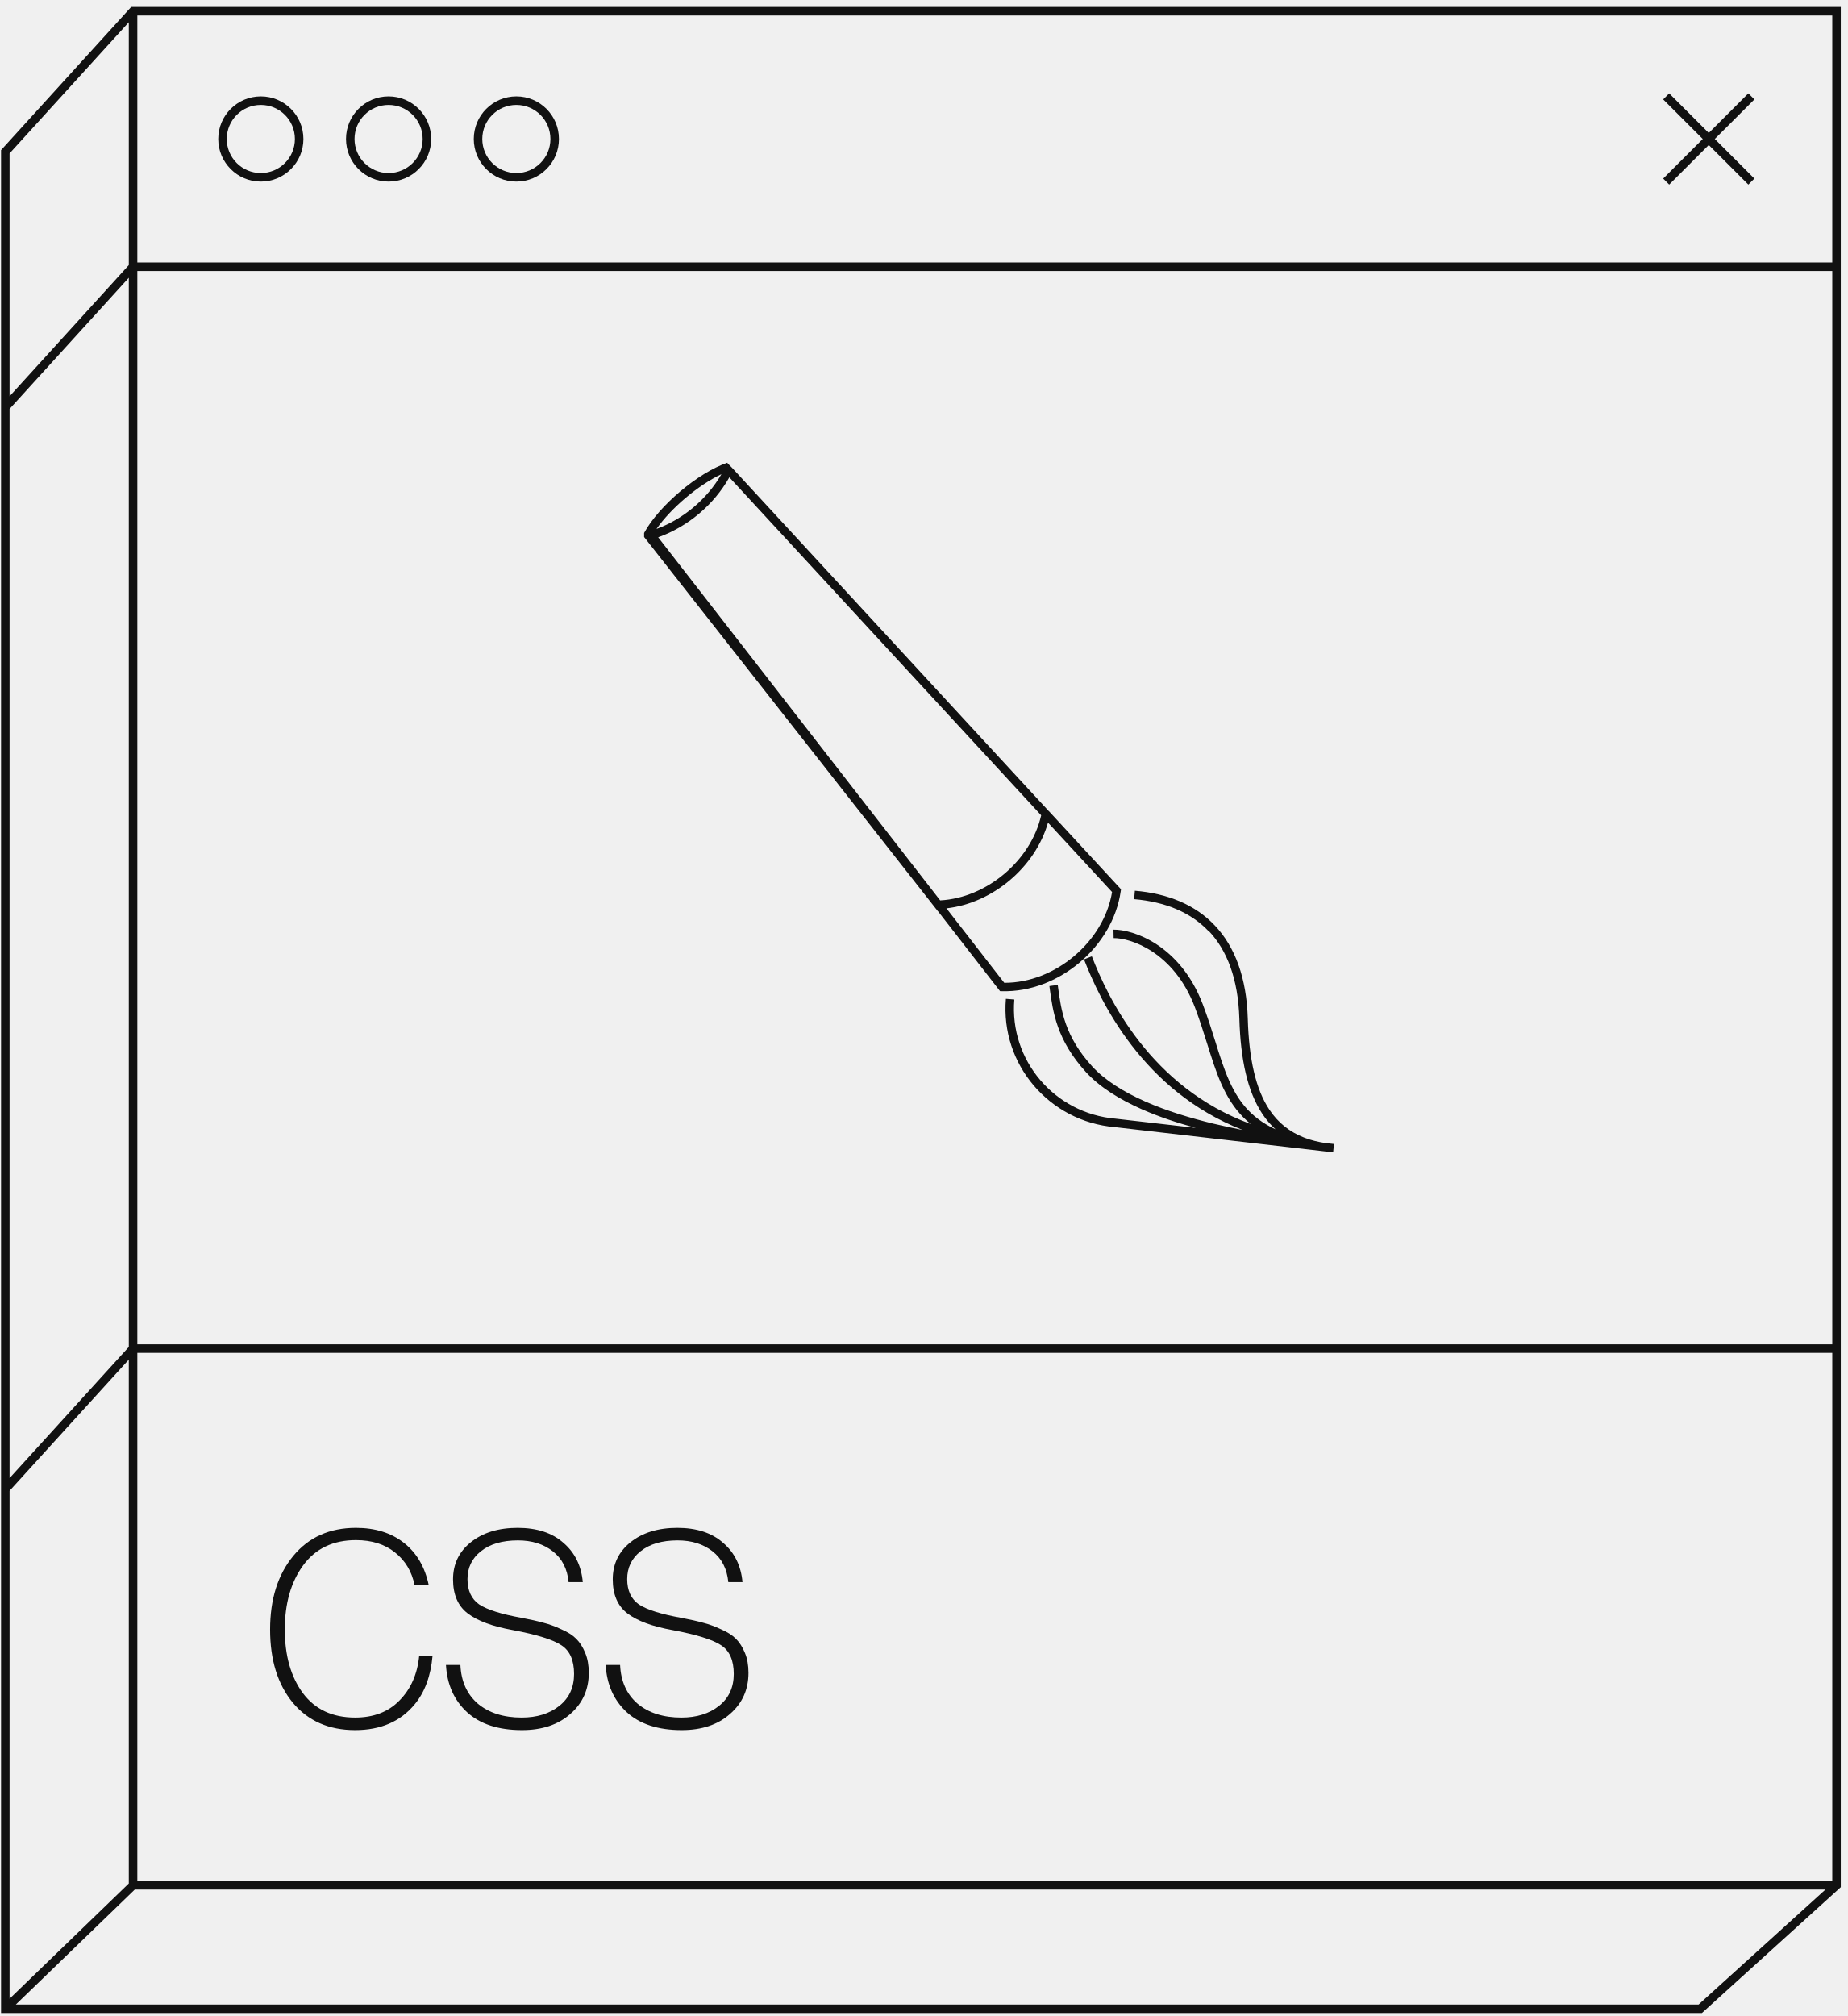
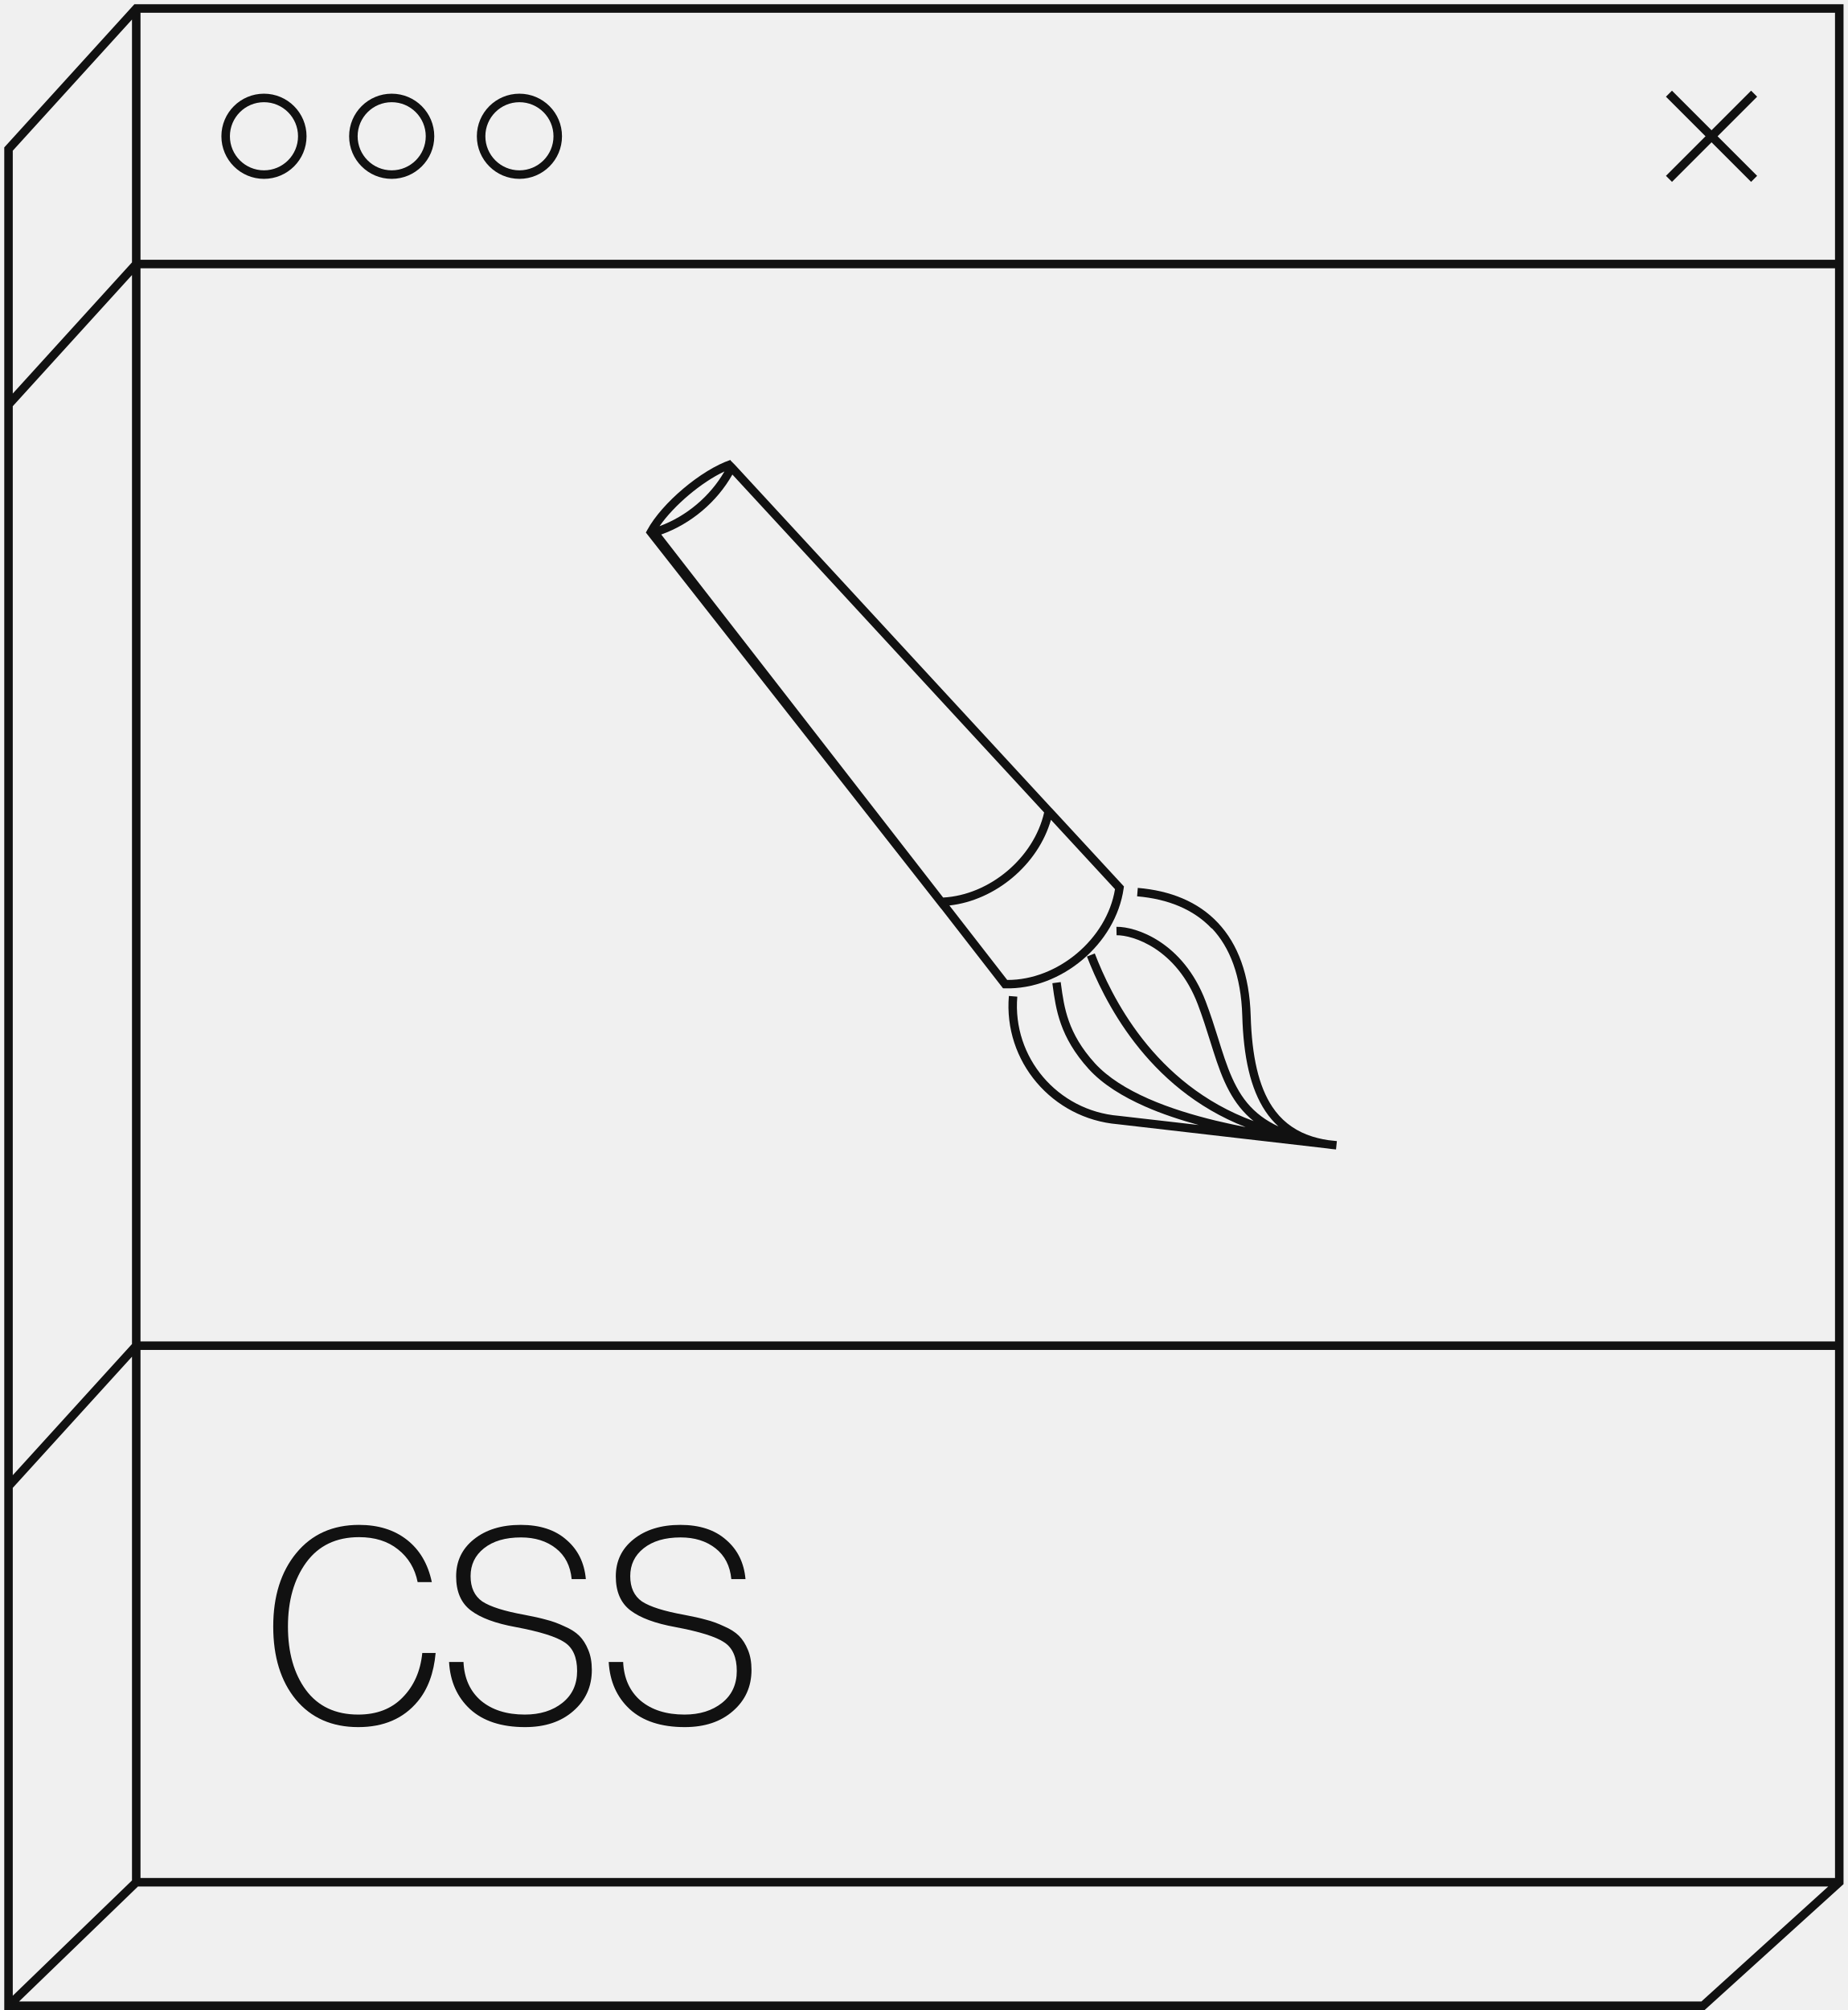
- <svg xmlns="http://www.w3.org/2000/svg" width="165" height="180" viewBox="0 0 165 180" fill="none">
-   <path fill-rule="evenodd" clip-rule="evenodd" d="M11.714 0.62H164.379V168.497L151.977 179.737H0.094V13.402L11.714 0.62ZM11.502 1.984V23.67L0.854 35.383V13.697L11.502 1.984ZM0.854 36.514V131.977L11.502 120.264V24.801L0.854 36.514ZM11.502 121.395L0.854 133.108V178.46L11.502 168.167V121.395ZM12.037 168.708L1.415 178.976H151.683L163.013 168.708H12.037ZM163.619 167.948H12.263V1.38H163.619V167.948Z" fill="#111111" />
-   <path fill-rule="evenodd" clip-rule="evenodd" d="M11.883 120.031H163.999V120.792H11.883V120.031Z" fill="#111111" />
-   <path fill-rule="evenodd" clip-rule="evenodd" d="M11.883 23.437H163.999V24.198H11.883V23.437Z" fill="#111111" />
-   <path fill-rule="evenodd" clip-rule="evenodd" d="M23.291 15.451C24.971 15.451 26.334 14.089 26.334 12.409C26.334 10.729 24.971 9.367 23.291 9.367C21.611 9.367 20.249 10.729 20.249 12.409C20.249 14.089 21.611 15.451 23.291 15.451ZM23.291 16.212C25.392 16.212 27.094 14.509 27.094 12.409C27.094 10.309 25.392 8.606 23.291 8.606C21.191 8.606 19.488 10.309 19.488 12.409C19.488 14.509 21.191 16.212 23.291 16.212Z" fill="#111111" />
-   <path fill-rule="evenodd" clip-rule="evenodd" d="M34.701 15.451C36.382 15.451 37.744 14.089 37.744 12.409C37.744 10.729 36.382 9.367 34.701 9.367C33.021 9.367 31.659 10.729 31.659 12.409C31.659 14.089 33.021 15.451 34.701 15.451ZM34.701 16.212C36.802 16.212 38.504 14.509 38.504 12.409C38.504 10.309 36.802 8.606 34.701 8.606C32.601 8.606 30.898 10.309 30.898 12.409C30.898 14.509 32.601 16.212 34.701 16.212Z" fill="#111111" />
-   <path fill-rule="evenodd" clip-rule="evenodd" d="M46.11 15.451C47.79 15.451 49.152 14.089 49.152 12.409C49.152 10.729 47.79 9.367 46.11 9.367C44.429 9.367 43.067 10.729 43.067 12.409C43.067 14.089 44.429 15.451 46.11 15.451ZM46.11 16.212C48.21 16.212 49.913 14.509 49.913 12.409C49.913 10.309 48.21 8.606 46.11 8.606C44.009 8.606 42.307 10.309 42.307 12.409C42.307 14.509 44.009 16.212 46.11 16.212Z" fill="#111111" />
-   <path fill-rule="evenodd" clip-rule="evenodd" d="M148.52 15.943L156.125 8.337L156.663 8.875L149.057 16.48L148.52 15.943Z" fill="#111111" />
-   <path fill-rule="evenodd" clip-rule="evenodd" d="M156.125 16.48L148.52 8.875L149.057 8.337L156.663 15.943L156.125 16.48Z" fill="#111111" />
-   <g clip-path="url(#clip0_5867_1775)">
-     <path fill-rule="evenodd" clip-rule="evenodd" d="M83.763 81.363L83.757 81.368L57.402 47.799L57.52 47.582C58.182 46.357 59.397 45.012 60.751 43.871C62.104 42.73 63.636 41.759 64.956 41.312L64.975 41.37L65.333 41.727L93.658 72.426L93.662 72.422L100.104 79.399L100.079 79.576C99.375 84.535 94.501 88.636 89.481 88.501L89.303 88.497L83.763 81.363ZM84.514 81.102L89.678 87.751C94.196 87.775 98.577 84.088 99.306 79.645L93.586 73.449C92.445 77.436 88.643 80.642 84.514 81.102ZM92.976 72.797L65.13 42.618C63.752 45.065 61.43 47.025 58.775 47.973L83.957 80.393C88.115 80.164 92.053 76.845 92.976 72.797ZM58.625 47.227C61.033 46.339 63.145 44.556 64.421 42.34C63.403 42.816 62.277 43.569 61.236 44.446C60.196 45.324 59.265 46.305 58.625 47.227Z" fill="#111111" />
-     <path fill-rule="evenodd" clip-rule="evenodd" d="M107.95 83.166C106.33 81.447 104.041 80.519 101.28 80.283L101.341 79.53C104.238 79.774 106.718 80.755 108.498 82.649C110.277 84.535 111.319 87.288 111.426 90.969C111.532 94.567 112.133 97.252 113.358 99.085C114.118 100.226 115.138 101.055 116.461 101.572C116.491 101.572 116.514 101.58 116.545 101.587V101.602C117.092 101.808 117.701 101.96 118.362 102.059L119.123 102.142L119.047 102.888C118.781 102.865 118.522 102.835 118.271 102.796L99.553 100.636C93.689 100.142 89.331 95.016 89.825 89.182L90.578 89.243C90.122 94.658 94.168 99.427 99.629 99.883L106.779 100.705C105.166 100.264 103.508 99.724 101.979 99.047C100.017 98.18 98.222 97.092 96.96 95.708C94.358 92.841 94.024 90.353 93.735 88.231C93.727 88.171 93.719 88.11 93.712 88.041L94.457 87.942C94.465 88.003 94.472 88.064 94.48 88.125C94.761 90.209 95.073 92.506 97.515 95.198C98.678 96.468 100.367 97.51 102.284 98.355C104.2 99.199 106.315 99.83 108.315 100.317C109.243 100.538 110.14 100.728 110.977 100.895C102.025 97.404 98.237 89.357 96.8 85.661L97.5 85.387C98.937 89.098 102.717 97.069 111.684 100.355C110.734 99.587 110.049 98.682 109.502 97.67C108.908 96.575 108.482 95.35 108.072 94.057C107.98 93.768 107.889 93.479 107.798 93.19C107.471 92.148 107.129 91.061 106.703 89.935C104.801 84.93 100.869 83.736 99.447 83.759L99.431 83.006C101.158 82.976 105.379 84.352 107.402 89.661C107.844 90.817 108.193 91.928 108.52 92.97C108.612 93.259 108.703 93.548 108.787 93.822C109.197 95.115 109.608 96.278 110.163 97.305C110.711 98.332 111.411 99.214 112.392 99.944C112.833 100.271 113.327 100.568 113.905 100.834C113.472 100.439 113.076 99.982 112.734 99.465C111.395 97.457 110.779 94.605 110.673 90.954C110.566 87.395 109.57 84.847 107.95 83.128V83.166Z" fill="#111111" />
-   </g>
-   <path d="M31.713 154.474C29.36 154.474 27.502 153.654 26.139 152.016C24.793 150.377 24.119 148.203 24.119 145.493C24.119 142.783 24.809 140.593 26.188 138.921C27.567 137.25 29.433 136.415 31.786 136.415C33.506 136.415 34.934 136.861 36.069 137.753C37.205 138.646 37.944 139.903 38.284 141.526H37.019C36.775 140.309 36.191 139.335 35.266 138.605C34.358 137.875 33.197 137.51 31.786 137.51C29.741 137.51 28.168 138.264 27.064 139.773C25.977 141.266 25.433 143.173 25.433 145.493C25.433 147.813 25.969 149.703 27.04 151.164C28.127 152.624 29.685 153.354 31.713 153.354C33.368 153.354 34.69 152.843 35.68 151.821C36.686 150.799 37.27 149.476 37.432 147.854H38.625C38.463 149.655 37.927 151.099 37.019 152.186C35.753 153.711 33.984 154.474 31.713 154.474Z" fill="#111111" />
-   <path d="M46.614 154.474C44.505 154.474 42.866 153.938 41.698 152.867C40.546 151.797 39.921 150.393 39.824 148.657H41.114C41.178 150.117 41.698 151.269 42.671 152.113C43.661 152.94 44.967 153.354 46.59 153.354C47.953 153.354 49.072 153.005 49.949 152.308C50.825 151.61 51.263 150.661 51.263 149.46C51.263 148.243 50.89 147.391 50.143 146.904C49.397 146.401 47.945 145.947 45.787 145.542C43.986 145.217 42.647 144.722 41.771 144.057C40.895 143.392 40.456 142.378 40.456 141.015C40.456 139.652 40.984 138.548 42.038 137.704C43.109 136.845 44.505 136.415 46.225 136.415C47.945 136.415 49.308 136.861 50.314 137.753C51.336 138.629 51.912 139.798 52.042 141.258H50.776C50.662 140.073 50.192 139.157 49.364 138.508C48.537 137.859 47.498 137.534 46.249 137.534C44.854 137.534 43.75 137.859 42.939 138.508C42.144 139.14 41.746 139.968 41.746 140.99C41.746 142.012 42.095 142.767 42.793 143.254C43.507 143.724 44.764 144.122 46.565 144.446C47.344 144.592 47.993 144.738 48.513 144.884C49.032 145.014 49.567 145.209 50.119 145.469C50.687 145.712 51.133 145.996 51.458 146.32C51.782 146.645 52.05 147.067 52.261 147.586C52.472 148.089 52.577 148.681 52.577 149.363C52.577 150.855 52.025 152.081 50.922 153.038C49.835 153.995 48.399 154.474 46.614 154.474Z" fill="#111111" />
-   <path d="M60.875 154.474C58.766 154.474 57.127 153.938 55.959 152.867C54.807 151.797 54.182 150.393 54.085 148.657H55.374C55.439 150.117 55.959 151.269 56.932 152.113C57.922 152.94 59.228 153.354 60.851 153.354C62.214 153.354 63.333 153.005 64.209 152.308C65.086 151.61 65.524 150.661 65.524 149.46C65.524 148.243 65.15 147.391 64.404 146.904C63.658 146.401 62.206 145.947 60.047 145.542C58.246 145.217 56.908 144.722 56.032 144.057C55.156 143.392 54.717 142.378 54.717 141.015C54.717 139.652 55.245 138.548 56.299 137.704C57.37 136.845 58.766 136.415 60.486 136.415C62.206 136.415 63.569 136.861 64.575 137.753C65.597 138.629 66.173 139.798 66.302 141.258H65.037C64.923 140.073 64.453 139.157 63.625 138.508C62.798 137.859 61.759 137.534 60.51 137.534C59.114 137.534 58.011 137.859 57.2 138.508C56.405 139.14 56.007 139.968 56.007 140.99C56.007 142.012 56.356 142.767 57.054 143.254C57.768 143.724 59.025 144.122 60.826 144.446C61.605 144.592 62.254 144.738 62.773 144.884C63.293 145.014 63.828 145.209 64.38 145.469C64.948 145.712 65.394 145.996 65.718 146.32C66.043 146.645 66.311 147.067 66.522 147.586C66.733 148.089 66.838 148.681 66.838 149.363C66.838 150.855 66.286 152.081 65.183 153.038C64.096 153.995 62.66 154.474 60.875 154.474Z" fill="#111111" />
-   <defs>
-     <clipPath id="clip0_5867_1775">
-       <rect width="61.599" height="61.592" fill="white" transform="translate(57.5176 41.311)" />
-     </clipPath>
-   </defs>
+ <svg xmlns="http://www.w3.org/2000/svg" width="217" height="236" viewBox="0 0 217 236" fill="none">
+   <path fill-rule="evenodd" clip-rule="evenodd" d="M15.779 0.5H216.5V221.222L200.193 236H0.5V17.307L15.779 0.5ZM15.5 2.293V30.807L1.5 46.207V17.693L15.5 2.293ZM1.5 47.693V173.207L15.5 157.807V32.293L1.5 47.693ZM15.5 159.293L1.5 174.693V234.321L15.5 220.788V159.293ZM16.202 221.5L2.237 235H199.807L214.704 221.5H16.202ZM215.5 220.5H16.5V1.5H215.5V220.5Z" fill="#111111" />
+   <path fill-rule="evenodd" clip-rule="evenodd" d="M16 157.5H216V158.5H16V157.5Z" fill="#111111" />
+   <path fill-rule="evenodd" clip-rule="evenodd" d="M16 30.5H216V31.5H16V30.5Z" fill="#111111" />
+   <path fill-rule="evenodd" clip-rule="evenodd" d="M31 20C33.209 20 35 18.209 35 16C35 13.791 33.209 12 31 12C28.791 12 27 13.791 27 16C27 18.209 28.791 20 31 20ZM31 21C33.761 21 36 18.761 36 16C36 13.239 33.761 11 31 11C28.239 11 26 13.239 26 16C26 18.761 28.239 21 31 21Z" fill="#111111" />
+   <path fill-rule="evenodd" clip-rule="evenodd" d="M46 20C48.209 20 50 18.209 50 16C50 13.791 48.209 12 46 12C43.791 12 42 13.791 42 16C42 18.209 43.791 20 46 20ZM46 21C48.761 21 51 18.761 51 16C51 13.239 48.761 11 46 11C43.239 11 41 13.239 41 16C41 18.761 43.239 21 46 21Z" fill="#111111" />
+   <path fill-rule="evenodd" clip-rule="evenodd" d="M61 20C63.209 20 65 18.209 65 16C65 13.791 63.209 12 61 12C58.791 12 57 13.791 57 16C57 18.209 58.791 20 61 20ZM61 21C63.761 21 66 18.761 66 16C66 13.239 63.761 11 61 11C58.239 11 56 13.239 56 16C56 18.761 58.239 21 61 21Z" fill="#111111" />
+   <path fill-rule="evenodd" clip-rule="evenodd" d="M195.646 20.646L205.646 10.646L206.354 11.354L196.354 21.354L195.646 20.646Z" fill="#111111" />
+   <path fill-rule="evenodd" clip-rule="evenodd" d="M205.646 21.354L195.646 11.354L196.354 10.646L206.354 20.646L205.646 21.354Z" fill="#111111" />
+   <path fill-rule="evenodd" clip-rule="evenodd" d="M110.508 106.659L110.5 106.666L75.85 62.53L76.004 62.244C76.874 60.635 78.472 58.866 80.252 57.365C82.031 55.865 84.045 54.588 85.781 54.001L85.806 54.077L86.277 54.547L123.518 94.909L123.523 94.904L131.993 104.077L131.96 104.309C131.034 110.83 124.626 116.221 118.026 116.045L117.792 116.038L110.508 106.659ZM111.495 106.316L118.285 115.059C124.226 115.09 129.985 110.241 130.944 104.401L123.423 96.255C121.923 101.496 116.924 105.711 111.495 106.316ZM122.621 95.397L86.01 55.718C84.198 58.936 81.145 61.513 77.654 62.759L110.763 105.384C116.23 105.083 121.408 100.719 122.621 95.397ZM77.457 61.778C80.623 60.61 83.4 58.266 85.078 55.353C83.739 55.979 82.259 56.968 80.89 58.122C79.522 59.275 78.299 60.566 77.457 61.778Z" fill="#111111" />
+   <path fill-rule="evenodd" clip-rule="evenodd" d="M142.31 109.03C140.18 106.77 137.17 105.55 133.54 105.24L133.62 104.25C137.43 104.57 140.69 105.86 143.03 108.35C145.37 110.83 146.74 114.45 146.88 119.29C147.02 124.02 147.81 127.55 149.42 129.96C150.42 131.46 151.76 132.55 153.5 133.23C153.54 133.23 153.57 133.24 153.61 133.25V133.27C154.33 133.54 155.13 133.74 156 133.87L157 133.98L156.9 134.96C156.55 134.93 156.21 134.89 155.88 134.84L131.27 132C123.56 131.35 117.83 124.61 118.48 116.94L119.47 117.02C118.87 124.14 124.19 130.41 131.37 131.01L140.77 132.09C138.65 131.51 136.47 130.8 134.46 129.91C131.88 128.77 129.52 127.34 127.86 125.52C124.44 121.75 124 118.48 123.62 115.69C123.61 115.61 123.6 115.53 123.59 115.44L124.57 115.31C124.58 115.39 124.59 115.47 124.6 115.55C124.97 118.29 125.38 121.31 128.59 124.85C130.12 126.52 132.34 127.89 134.86 129C137.38 130.11 140.16 130.94 142.79 131.58C144.01 131.87 145.19 132.12 146.29 132.34C134.52 127.75 129.54 117.17 127.65 112.31L128.57 111.95C130.46 116.83 135.43 127.31 147.22 131.63C145.97 130.62 145.07 129.43 144.35 128.1C143.57 126.66 143.01 125.05 142.47 123.35C142.35 122.97 142.23 122.59 142.11 122.21C141.68 120.84 141.23 119.41 140.67 117.93C138.17 111.35 133 109.78 131.13 109.81L131.11 108.82C133.38 108.78 138.93 110.59 141.59 117.57C142.17 119.09 142.63 120.55 143.06 121.92C143.18 122.3 143.3 122.68 143.41 123.04C143.95 124.74 144.49 126.27 145.22 127.62C145.94 128.97 146.86 130.13 148.15 131.09C148.73 131.52 149.38 131.91 150.14 132.26C149.57 131.74 149.05 131.14 148.6 130.46C146.84 127.82 146.03 124.07 145.89 119.27C145.75 114.59 144.44 111.24 142.31 108.98V109.03Z" fill="#111111" />
+   <path d="M42.072 202.785C38.979 202.785 36.536 201.707 34.744 199.553C32.973 197.398 32.088 194.539 32.088 190.977C32.088 187.414 32.995 184.534 34.808 182.337C36.621 180.139 39.075 179.041 42.168 179.041C44.429 179.041 46.307 179.627 47.8 180.801C49.293 181.974 50.264 183.627 50.712 185.761H49.048C48.728 184.161 47.96 182.881 46.744 181.921C45.549 180.961 44.024 180.481 42.168 180.481C39.48 180.481 37.411 181.473 35.96 183.457C34.531 185.419 33.816 187.926 33.816 190.977C33.816 194.027 34.52 196.513 35.928 198.433C37.357 200.353 39.405 201.313 42.072 201.313C44.248 201.313 45.987 200.641 47.288 199.297C48.611 197.953 49.379 196.214 49.592 194.081H51.16C50.947 196.449 50.243 198.347 49.048 199.777C47.384 201.782 45.059 202.785 42.072 202.785Z" fill="#111111" />
+   <path d="M61.664 202.785C58.891 202.785 56.736 202.081 55.2 200.673C53.685 199.265 52.864 197.419 52.736 195.137H54.432C54.517 197.057 55.2 198.571 56.48 199.681C57.781 200.769 59.499 201.313 61.632 201.313C63.424 201.313 64.896 200.854 66.048 199.937C67.2 199.019 67.776 197.771 67.776 196.193C67.776 194.593 67.285 193.473 66.304 192.833C65.323 192.171 63.413 191.574 60.576 191.041C58.208 190.614 56.448 189.963 55.296 189.089C54.144 188.214 53.568 186.881 53.568 185.089C53.568 183.297 54.261 181.846 55.648 180.737C57.056 179.606 58.891 179.041 61.152 179.041C63.413 179.041 65.205 179.627 66.528 180.801C67.872 181.953 68.629 183.489 68.8 185.409H67.136C66.987 183.851 66.368 182.646 65.28 181.793C64.192 180.939 62.827 180.513 61.184 180.513C59.349 180.513 57.899 180.939 56.832 181.793C55.787 182.625 55.264 183.713 55.264 185.057C55.264 186.401 55.723 187.393 56.64 188.033C57.579 188.651 59.232 189.174 61.6 189.601C62.624 189.793 63.477 189.985 64.16 190.177C64.843 190.347 65.547 190.603 66.272 190.945C67.019 191.265 67.605 191.638 68.032 192.065C68.459 192.491 68.811 193.046 69.088 193.729C69.365 194.39 69.504 195.169 69.504 196.065C69.504 198.027 68.779 199.638 67.328 200.897C65.899 202.155 64.011 202.785 61.664 202.785Z" fill="#111111" />
+   <path d="M80.414 202.785C77.641 202.785 75.486 202.081 73.95 200.673C72.435 199.265 71.614 197.419 71.486 195.137H73.182C73.267 197.057 73.95 198.571 75.23 199.681C76.531 200.769 78.249 201.313 80.382 201.313C82.174 201.313 83.646 200.854 84.798 199.937C85.95 199.019 86.526 197.771 86.526 196.193C86.526 194.593 86.035 193.473 85.054 192.833C84.073 192.171 82.163 191.574 79.326 191.041C76.958 190.614 75.198 189.963 74.046 189.089C72.894 188.214 72.318 186.881 72.318 185.089C72.318 183.297 73.011 181.846 74.398 180.737C75.806 179.606 77.641 179.041 79.902 179.041C82.163 179.041 83.955 179.627 85.278 180.801C86.622 181.953 87.379 183.489 87.55 185.409H85.886C85.737 183.851 85.118 182.646 84.03 181.793C82.942 180.939 81.577 180.513 79.934 180.513C78.099 180.513 76.649 180.939 75.582 181.793C74.537 182.625 74.014 183.713 74.014 185.057C74.014 186.401 74.473 187.393 75.39 188.033C76.329 188.651 77.982 189.174 80.35 189.601C81.374 189.793 82.227 189.985 82.91 190.177C83.593 190.347 84.297 190.603 85.022 190.945C85.769 191.265 86.355 191.638 86.782 192.065C87.209 192.491 87.561 193.046 87.838 193.729C88.115 194.39 88.254 195.169 88.254 196.065C88.254 198.027 87.529 199.638 86.078 200.897C84.649 202.155 82.761 202.785 80.414 202.785Z" fill="#111111" />
</svg>
